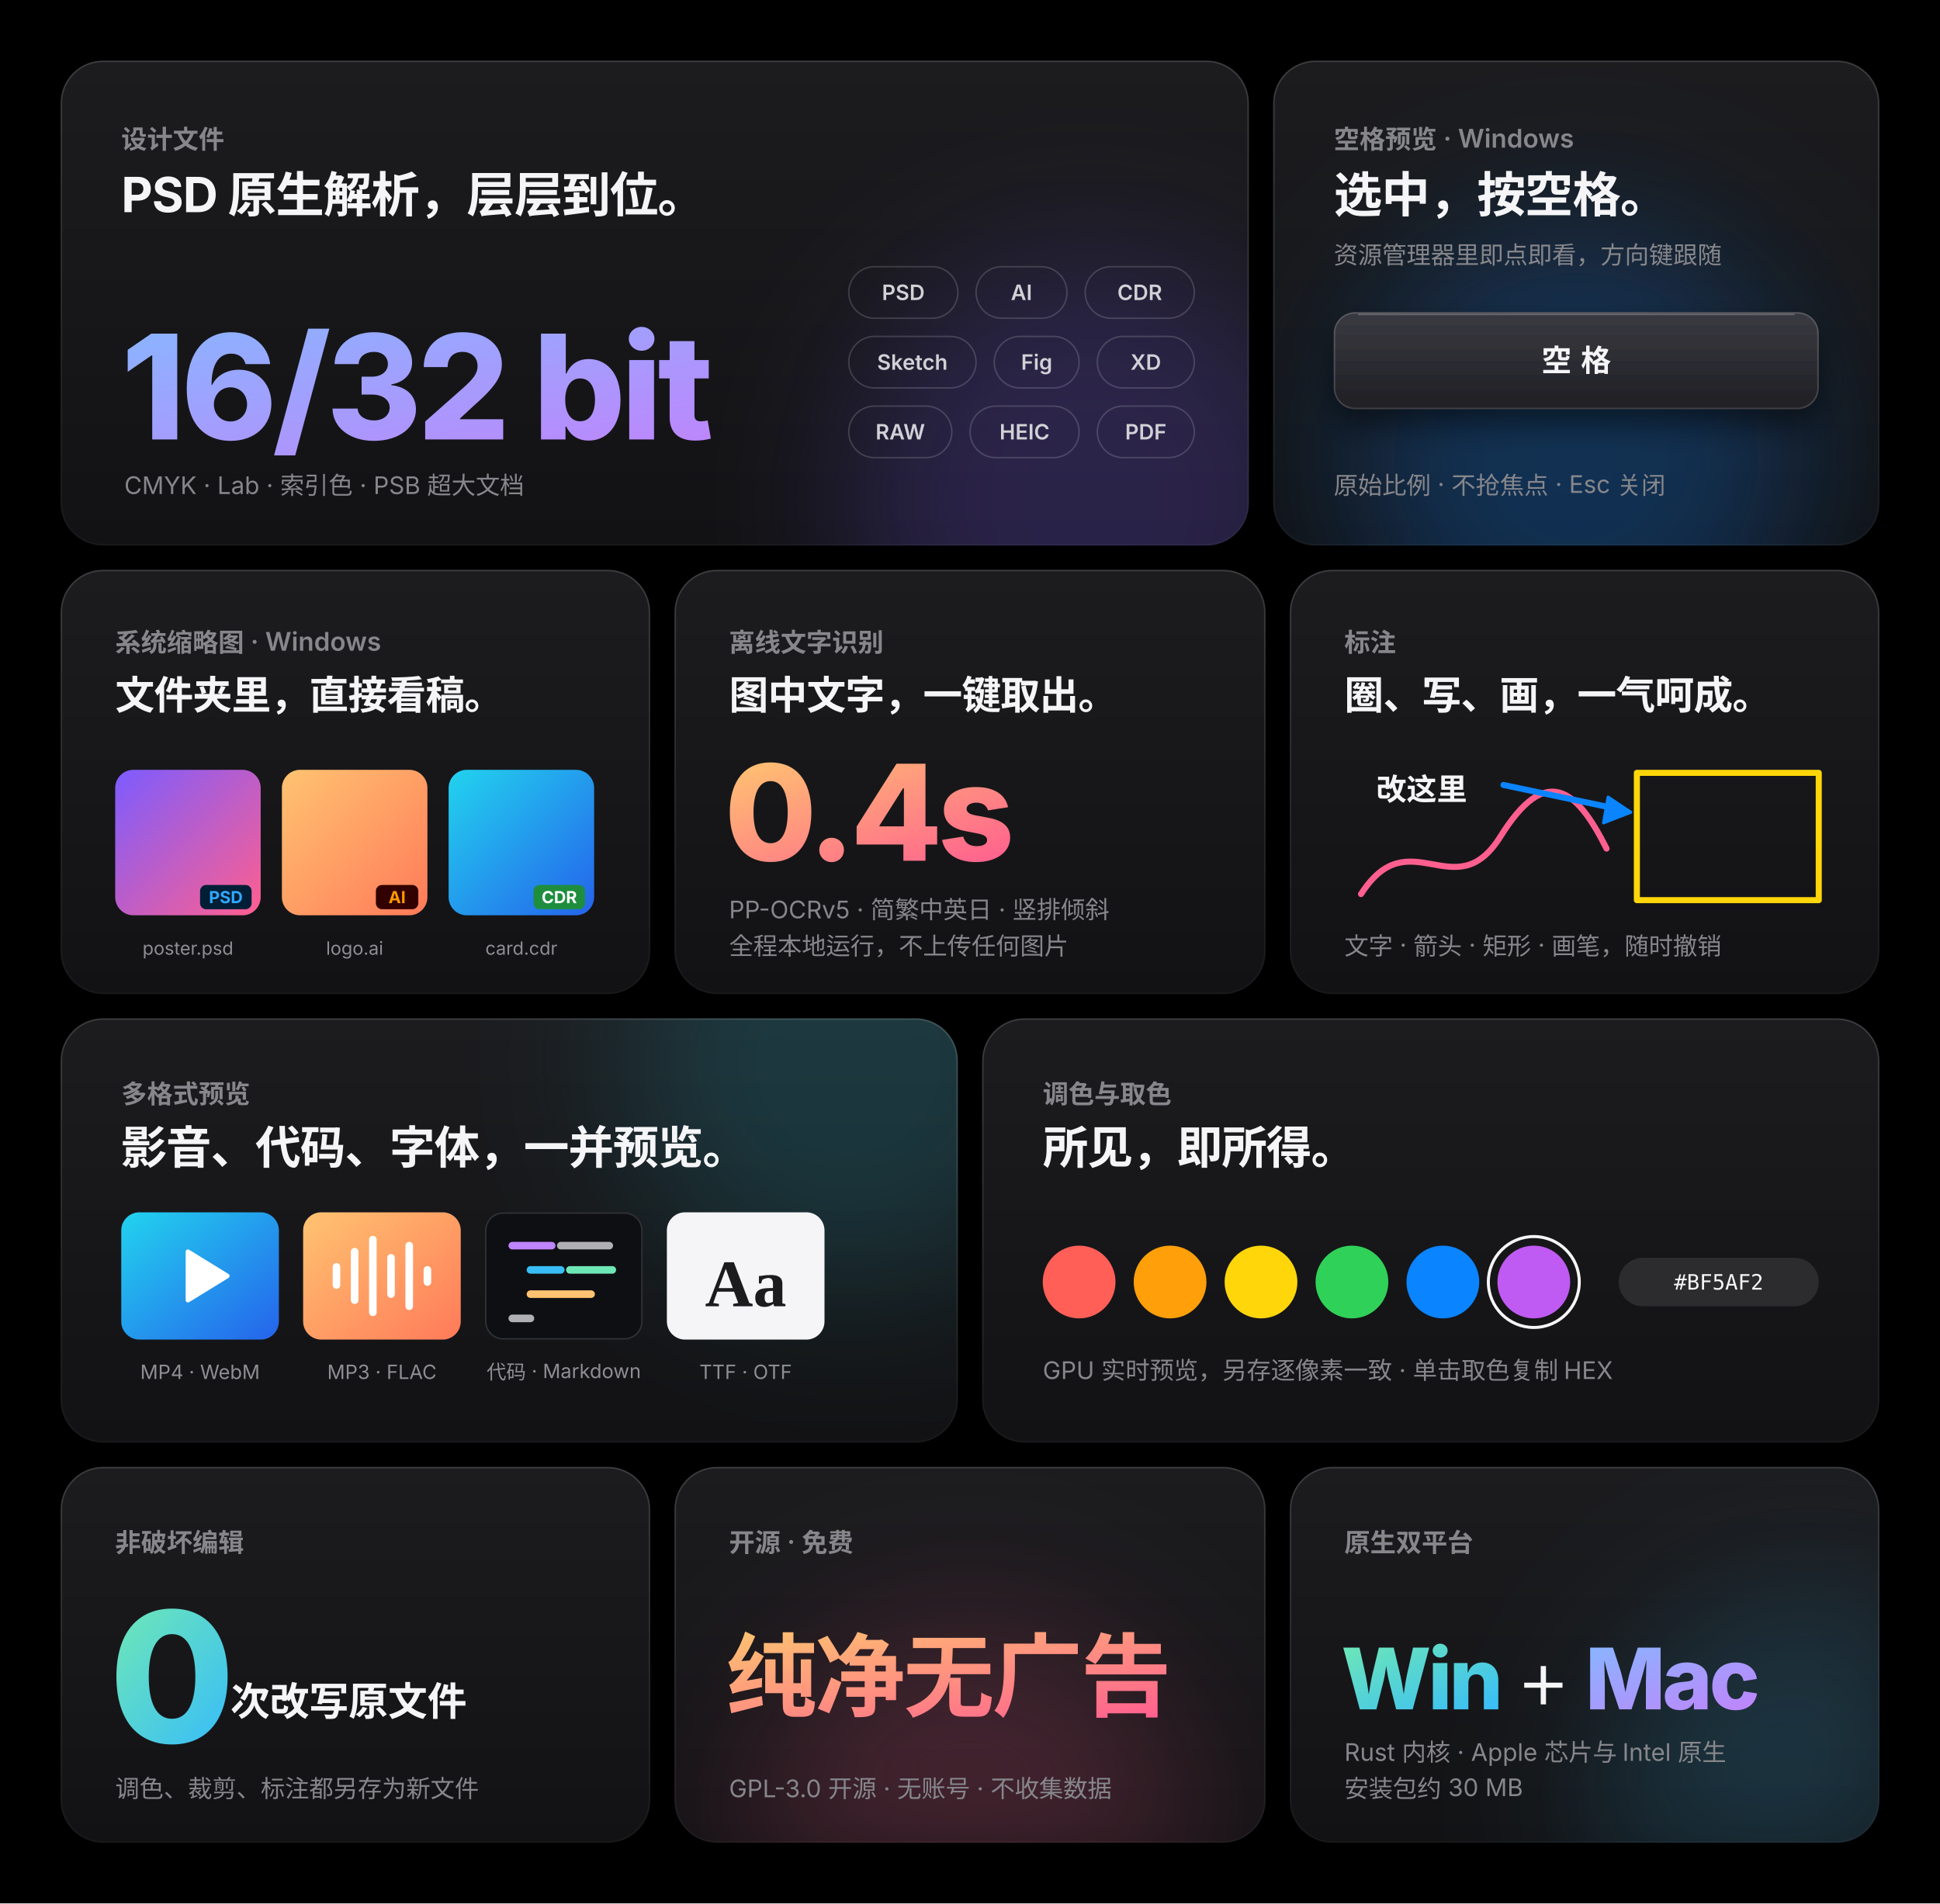
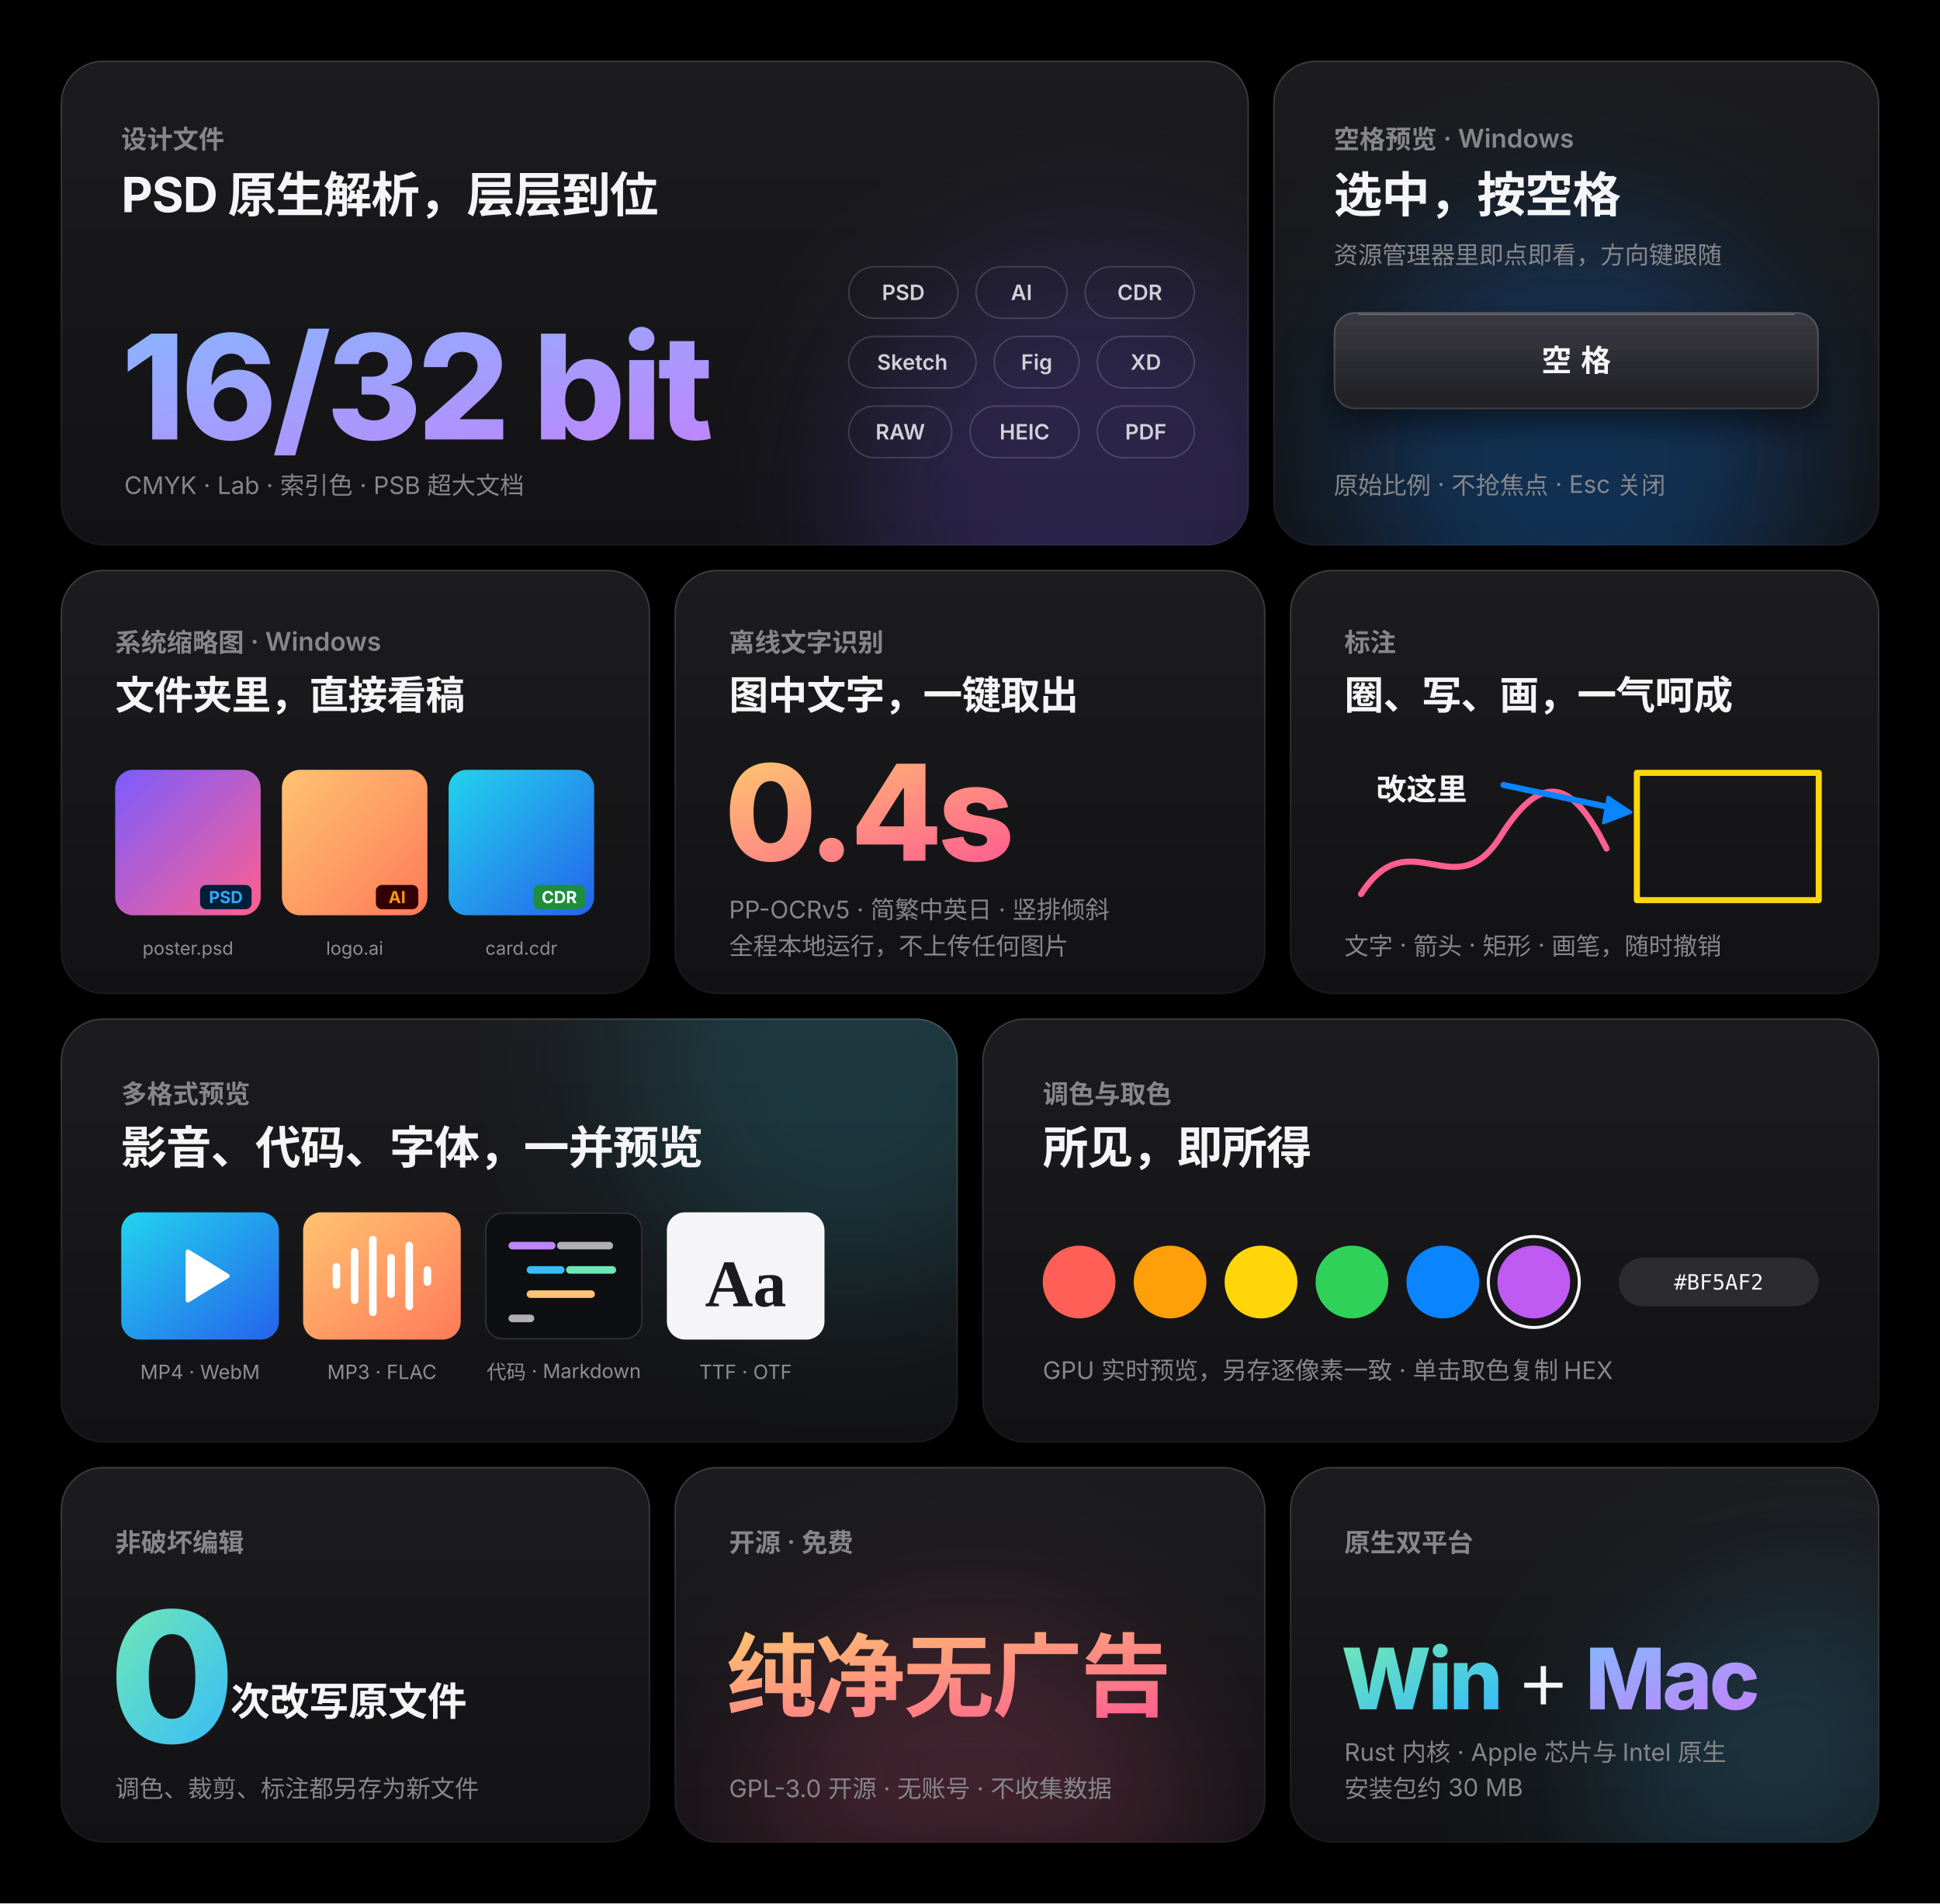
<svg xmlns="http://www.w3.org/2000/svg" overflow="hidden" viewBox="0 0 1280 1256" font-family="-apple-system, 'SF Pro Display', 'Segoe UI Variable Display', 'Segoe UI', 'PingFang SC', 'Microsoft YaHei', sans-serif">
  <defs>
    <linearGradient id="card" x1="0" y1="0" x2="0" y2="1">
      <stop offset="0" stop-color="#1C1C1F" />
      <stop offset="1" stop-color="#121214" />
    </linearGradient>
    <linearGradient id="edge" x1="0" y1="0" x2="0" y2="1">
      <stop offset="0" stop-color="#FFF" stop-opacity="0.14" />
      <stop offset="1" stop-color="#FFF" stop-opacity="0.03" />
    </linearGradient>
    <linearGradient id="violet" x1="0" y1="0" x2="1" y2="1">
      <stop offset="0" stop-color="#8AB4FF" />
      <stop offset="1" stop-color="#C084FC" />
    </linearGradient>
    <linearGradient id="sunset" x1="0" y1="0" x2="1" y2="1">
      <stop offset="0" stop-color="#FFC371" />
      <stop offset="1" stop-color="#FF5F8F" />
    </linearGradient>
    <linearGradient id="mint" x1="0" y1="0" x2="1" y2="1">
      <stop offset="0" stop-color="#6EE7B7" />
      <stop offset="1" stop-color="#38BDF8" />
    </linearGradient>
    <linearGradient id="thumbA" x1="0" y1="0" x2="1" y2="1">
      <stop offset="0" stop-color="#7C5CFF" />
      <stop offset="1" stop-color="#FF5F8F" />
    </linearGradient>
    <linearGradient id="thumbB" x1="0" y1="0" x2="1" y2="1">
      <stop offset="0" stop-color="#FFC371" />
      <stop offset="1" stop-color="#FF7A59" />
    </linearGradient>
    <linearGradient id="thumbC" x1="0" y1="0" x2="1" y2="1">
      <stop offset="0" stop-color="#22D3EE" />
      <stop offset="1" stop-color="#2563EB" />
    </linearGradient>
    <linearGradient id="key" x1="0" y1="0" x2="0" y2="1">
      <stop offset="0" stop-color="#3A3A41" />
      <stop offset="1" stop-color="#1F1F24" />
    </linearGradient>
    <filter id="glow" x="-50%" y="-50%" width="200%" height="200%">
      <feGaussianBlur stdDeviation="50" />
    </filter>
    <filter id="lift" x="-20%" y="-40%" width="140%" height="200%">
      <feGaussianBlur in="SourceAlpha" stdDeviation="10" />
      <feOffset dy="10" />
      <feComponentTransfer>
        <feFuncA type="linear" slope="0.5" />
      </feComponentTransfer>
      <feMerge>
        <feMergeNode />
        <feMergeNode in="SourceGraphic" />
      </feMerge>
    </filter>
    <clipPath id="c1">
      <rect x="40" y="40" width="784" height="320" rx="28" />
    </clipPath>
    <clipPath id="c2">
      <rect x="840" y="40" width="400" height="320" rx="28" />
    </clipPath>
    <clipPath id="c6">
      <rect x="40" y="672" width="592" height="280" rx="28" />
    </clipPath>
    <clipPath id="c9">
      <rect x="445" y="968" width="390" height="248" rx="28" />
    </clipPath>
    <clipPath id="c10">
      <rect x="851" y="968" width="389" height="248" rx="28" />
    </clipPath>
  </defs>
  <rect width="1280" height="1256" fill="#000" />
  <g clip-path="url(#c1)">
    <rect x="40" y="40" width="784" height="320" fill="url(#card)" />
    <circle cx="720" cy="330" r="160" fill="#7C5CFF" opacity="0.22" filter="url(#glow)" />
  </g>
  <rect x="40.5" y="40.5" width="783" height="319" rx="27.5" fill="none" stroke="url(#edge)" />
  <text x="80" y="98" fill="#86868B" font-size="17" font-weight="600">设计文件</text>
-   <text x="80" y="140" fill="#F5F5F7" font-size="32" font-weight="700" letter-spacing="-0.5">PSD 原生解析，层层到位。</text>
+   <text x="80" y="140" fill="#F5F5F7" font-size="32" font-weight="700" letter-spacing="-0.5">PSD 原生解析，层层到位</text>
  <text x="80" y="290" fill="url(#violet)" font-size="96" font-weight="800" letter-spacing="-3">16/32 bit</text>
  <text x="82" y="326" fill="#86868B" font-size="16">CMYK · Lab · 索引色 · PSB 超大文档</text>
  <g font-size="14" font-weight="600" fill="#D1D1D6" text-anchor="middle">
    <g fill="none" stroke="#FFF" stroke-opacity="0.16">
      <rect x="560" y="176" width="72" height="34" rx="17" />
      <rect x="644" y="176" width="60" height="34" rx="17" />
      <rect x="716" y="176" width="72" height="34" rx="17" />
      <rect x="560" y="222" width="84" height="34" rx="17" />
      <rect x="656" y="222" width="56" height="34" rx="17" />
      <rect x="724" y="222" width="64" height="34" rx="17" />
      <rect x="560" y="268" width="68" height="34" rx="17" />
      <rect x="640" y="268" width="72" height="34" rx="17" />
      <rect x="724" y="268" width="64" height="34" rx="17" />
    </g>
    <text x="596" y="198">PSD</text>
    <text x="674" y="198">AI</text>
    <text x="752" y="198">CDR</text>
    <text x="602" y="244">Sketch</text>
    <text x="684" y="244">Fig</text>
    <text x="756" y="244">XD</text>
    <text x="594" y="290">RAW</text>
    <text x="676" y="290">HEIC</text>
    <text x="756" y="290">PDF</text>
  </g>
  <g clip-path="url(#c2)">
    <rect x="840" y="40" width="400" height="320" fill="url(#card)" />
    <circle cx="1040" cy="300" r="150" fill="#0A84FF" opacity="0.26" filter="url(#glow)" />
  </g>
  <rect x="840.5" y="40.5" width="399" height="319" rx="27.5" fill="none" stroke="url(#edge)" />
  <text x="880" y="98" fill="#86868B" font-size="17" font-weight="600">空格预览 · Windows</text>
-   <text x="880" y="140" fill="#F5F5F7" font-size="32" font-weight="700" letter-spacing="-0.5">选中，按空格。</text>
+   <text x="880" y="140" fill="#F5F5F7" font-size="32" font-weight="700" letter-spacing="-0.5">选中，按空格</text>
  <text x="880" y="174" fill="#86868B" font-size="16">资源管理器里即点即看，方向键跟随</text>
  <g filter="url(#lift)">
    <rect x="880" y="206" width="320" height="64" rx="14" fill="url(#key)" />
  </g>
  <rect x="880.5" y="206.5" width="319" height="63" rx="13.5" fill="none" stroke="#FFF" stroke-opacity="0.16" />
  <line x1="896" y1="207.5" x2="1184" y2="207.5" stroke="#FFF" stroke-opacity="0.22" />
  <text x="1040" y="245" fill="#F5F5F7" font-size="20" font-weight="600" text-anchor="middle" letter-spacing="6">空格</text>
  <text x="880" y="326" fill="#86868B" font-size="16">原始比例 · 不抢焦点 · Esc 关闭</text>
  <rect x="40" y="376" width="389" height="280" rx="28" fill="url(#card)" />
  <rect x="40.5" y="376.5" width="388" height="279" rx="27.5" fill="none" stroke="url(#edge)" />
  <text x="76" y="430" fill="#86868B" font-size="17" font-weight="600">系统缩略图 · Windows</text>
-   <text x="76" y="468" fill="#F5F5F7" font-size="26" font-weight="700" letter-spacing="-0.4">文件夹里，直接看稿。</text>
+   <text x="76" y="468" fill="#F5F5F7" font-size="26" font-weight="700" letter-spacing="-0.4">文件夹里，直接看稿</text>
  <g font-size="11" font-weight="700">
    <rect x="76" y="508" width="96" height="96" rx="12" fill="url(#thumbA)" />
    <rect x="186" y="508" width="96" height="96" rx="12" fill="url(#thumbB)" />
    <rect x="296" y="508" width="96" height="96" rx="12" fill="url(#thumbC)" />
    <rect x="132" y="584" width="34" height="16" rx="4" fill="#001E36" />
    <text x="149" y="596" fill="#31A8FF" text-anchor="middle">PSD</text>
    <rect x="248" y="584" width="28" height="16" rx="4" fill="#330000" />
    <text x="262" y="596" fill="#FF9A00" text-anchor="middle">AI</text>
    <rect x="352" y="584" width="34" height="16" rx="4" fill="#1E8E3E" />
    <text x="369" y="596" fill="#FFF" text-anchor="middle">CDR</text>
  </g>
  <g font-size="12" fill="#8E8E93" text-anchor="middle">
    <text x="124" y="630">poster.psd</text>
    <text x="234" y="630">logo.ai</text>
    <text x="344" y="630">card.cdr</text>
  </g>
  <rect x="445" y="376" width="390" height="280" rx="28" fill="url(#card)" />
  <rect x="445.5" y="376.5" width="389" height="279" rx="27.5" fill="none" stroke="url(#edge)" />
  <text x="481" y="430" fill="#86868B" font-size="17" font-weight="600">离线文字识别</text>
-   <text x="481" y="468" fill="#F5F5F7" font-size="26" font-weight="700" letter-spacing="-0.4">图中文字，一键取出。</text>
+   <text x="481" y="468" fill="#F5F5F7" font-size="26" font-weight="700" letter-spacing="-0.4">图中文字，一键取出</text>
  <text x="478" y="568" fill="url(#sunset)" font-size="88" font-weight="800" letter-spacing="-3">0.4s</text>
  <text x="481" y="606" fill="#86868B" font-size="16">PP-OCRv5 · 简繁中英日 · 竖排倾斜</text>
  <text x="481" y="630" fill="#86868B" font-size="16">全程本地运行，不上传任何图片</text>
  <rect x="851" y="376" width="389" height="280" rx="28" fill="url(#card)" />
  <rect x="851.5" y="376.5" width="388" height="279" rx="27.5" fill="none" stroke="url(#edge)" />
  <text x="887" y="430" fill="#86868B" font-size="17" font-weight="600">标注</text>
-   <text x="887" y="468" fill="#F5F5F7" font-size="26" font-weight="700" letter-spacing="-0.4">圈、写、画，一气呵成。</text>
+   <text x="887" y="468" fill="#F5F5F7" font-size="26" font-weight="700" letter-spacing="-0.4">圈、写、画，一气呵成</text>
  <g fill="none" stroke-linecap="round" stroke-linejoin="round" stroke-width="4">
    <rect x="1080" y="510" width="120" height="84" stroke="#FFD60A" />
    <path d="M898 590 C930 540 960 600 990 552 S1040 520 1060 560" stroke="#FF5F8F" />
    <path d="M992 518 L1068 534" stroke="#0A84FF" />
  </g>
  <path d="M1076 536 L1061 526 L1058 543 Z" fill="#0A84FF" stroke="#0A84FF" stroke-width="2" stroke-linejoin="round" />
  <text x="908" y="528" fill="#F5F5F7" font-size="20" font-weight="700">改这里</text>
  <text x="887" y="630" fill="#86868B" font-size="16">文字 · 箭头 · 矩形 · 画笔，随时撤销</text>
  <g clip-path="url(#c6)">
    <rect x="40" y="672" width="592" height="280" fill="url(#card)" />
    <circle cx="560" cy="700" r="150" fill="#22D3EE" opacity="0.16" filter="url(#glow)" />
  </g>
  <rect x="40.5" y="672.5" width="591" height="279" rx="27.5" fill="none" stroke="url(#edge)" />
  <text x="80" y="728" fill="#86868B" font-size="17" font-weight="600">多格式预览</text>
-   <text x="80" y="768" fill="#F5F5F7" font-size="30" font-weight="700" letter-spacing="-0.5">影音、代码、字体，一并预览。</text>
+   <text x="80" y="768" fill="#F5F5F7" font-size="30" font-weight="700" letter-spacing="-0.5">影音、代码、字体，一并预览</text>
  <rect x="80" y="800" width="104" height="84" rx="12" fill="url(#thumbC)" />
  <path d="M124 826 v32 l26 -16 z" fill="#FFF" stroke="#FFF" stroke-width="3" stroke-linejoin="round" />
  <rect x="200" y="800" width="104" height="84" rx="12" fill="url(#thumbB)" />
  <g stroke="#FFF" stroke-width="5" stroke-linecap="round">
    <path d="M222 836 v12 M234 826 v32 M246 818 v48 M258 830 v24 M270 822 v40 M282 838 v8" />
  </g>
  <rect x="320" y="800" width="104" height="84" rx="12" fill="#0E0F12" />
  <rect x="320.5" y="800.5" width="103" height="83" rx="11.5" fill="none" stroke="#FFF" stroke-opacity="0.14" />
  <g stroke-width="5" stroke-linecap="round">
    <path d="M338 822 h26" stroke="#C084FC" />
    <path d="M370 822 h32" stroke="#F5F5F7" stroke-opacity="0.7" />
    <path d="M350 838 h20" stroke="#38BDF8" />
    <path d="M376 838 h28" stroke="#6EE7B7" />
    <path d="M350 854 h40" stroke="#FFC371" />
    <path d="M338 870 h12" stroke="#F5F5F7" stroke-opacity="0.7" />
  </g>
  <rect x="440" y="800" width="104" height="84" rx="12" fill="#F5F5F7" />
  <text x="492" y="862" fill="#1C1C1F" font-size="44" font-weight="700" text-anchor="middle" font-family="Georgia, 'Times New Roman', 'Songti SC', SimSun, serif">Aa</text>
  <g font-size="13" fill="#8E8E93" text-anchor="middle">
    <text x="132" y="910">MP4 · WebM</text>
    <text x="252" y="910">MP3 · FLAC</text>
    <text x="372" y="910">代码 · Markdown</text>
    <text x="492" y="910">TTF · OTF</text>
  </g>
  <rect x="648" y="672" width="592" height="280" rx="28" fill="url(#card)" />
  <rect x="648.5" y="672.5" width="591" height="279" rx="27.5" fill="none" stroke="url(#edge)" />
  <text x="688" y="728" fill="#86868B" font-size="17" font-weight="600">调色与取色</text>
-   <text x="688" y="768" fill="#F5F5F7" font-size="30" font-weight="700" letter-spacing="-0.5">所见，即所得。</text>
+   <text x="688" y="768" fill="#F5F5F7" font-size="30" font-weight="700" letter-spacing="-0.5">所见，即所得</text>
  <g>
    <circle cx="712" cy="846" r="24" fill="#FF5F57" />
    <circle cx="772" cy="846" r="24" fill="#FF9F0A" />
    <circle cx="832" cy="846" r="24" fill="#FFD60A" />
    <circle cx="892" cy="846" r="24" fill="#30D158" />
    <circle cx="952" cy="846" r="24" fill="#0A84FF" />
    <circle cx="1012" cy="846" r="24" fill="#BF5AF2" />
    <circle cx="1012" cy="846" r="30" fill="none" stroke="#F5F5F7" stroke-width="2" />
  </g>
  <rect x="1068" y="830" width="132" height="32" rx="16" fill="#2C2C2E" />
  <text x="1134" y="851" fill="#F5F5F7" font-size="14" text-anchor="middle" font-family="'SF Mono', ui-monospace, Consolas, monospace">#BF5AF2</text>
  <text x="688" y="910" fill="#86868B" font-size="16">GPU 实时预览，另存逐像素一致 · 单击取色复制 HEX</text>
  <rect x="40" y="968" width="389" height="248" rx="28" fill="url(#card)" />
  <rect x="40.5" y="968.5" width="388" height="247" rx="27.5" fill="none" stroke="url(#edge)" />
  <text x="76" y="1024" fill="#86868B" font-size="17" font-weight="600">非破坏编辑</text>
  <text x="72" y="1150" fill="url(#mint)" font-size="120" font-weight="800" letter-spacing="-4">0</text>
  <text x="152" y="1132" fill="#F5F5F7" font-size="26" font-weight="700">次改写原文件</text>
  <text x="76" y="1186" fill="#86868B" font-size="16">调色、裁剪、标注都另存为新文件</text>
  <g clip-path="url(#c9)">
    <rect x="445" y="968" width="390" height="248" fill="url(#card)" />
    <circle cx="640" cy="1220" r="150" fill="#FF5F8F" opacity="0.2" filter="url(#glow)" />
  </g>
  <rect x="445.5" y="968.5" width="389" height="247" rx="27.5" fill="none" stroke="url(#edge)" />
  <text x="481" y="1024" fill="#86868B" font-size="17" font-weight="600">开源 · 免费</text>
  <text x="479" y="1128" fill="url(#sunset)" font-size="60" font-weight="800" letter-spacing="-1.5">纯净无广告</text>
  <text x="481" y="1186" fill="#86868B" font-size="16">GPL-3.0 开源 · 无账号 · 不收集数据</text>
  <g clip-path="url(#c10)">
    <rect x="851" y="968" width="389" height="248" fill="url(#card)" />
    <circle cx="1200" cy="1200" r="150" fill="#38BDF8" opacity="0.18" filter="url(#glow)" />
  </g>
  <rect x="851.5" y="968.5" width="388" height="247" rx="27.5" fill="none" stroke="url(#edge)" />
  <text x="887" y="1024" fill="#86868B" font-size="17" font-weight="600">原生双平台</text>
  <text x="885" y="1128" fill="url(#mint)" font-size="56" font-weight="800" letter-spacing="-2">Win</text>
  <text x="1000" y="1128" fill="#F5F5F7" font-size="56" font-weight="300">+</text>
  <text x="1046" y="1128" fill="url(#violet)" font-size="56" font-weight="800" letter-spacing="-2">Mac</text>
  <text x="887" y="1162" fill="#86868B" font-size="16">Rust 内核 · Apple 芯片与 Intel 原生</text>
  <text x="887" y="1186" fill="#86868B" font-size="16">安装包约 30 MB</text>
</svg>
